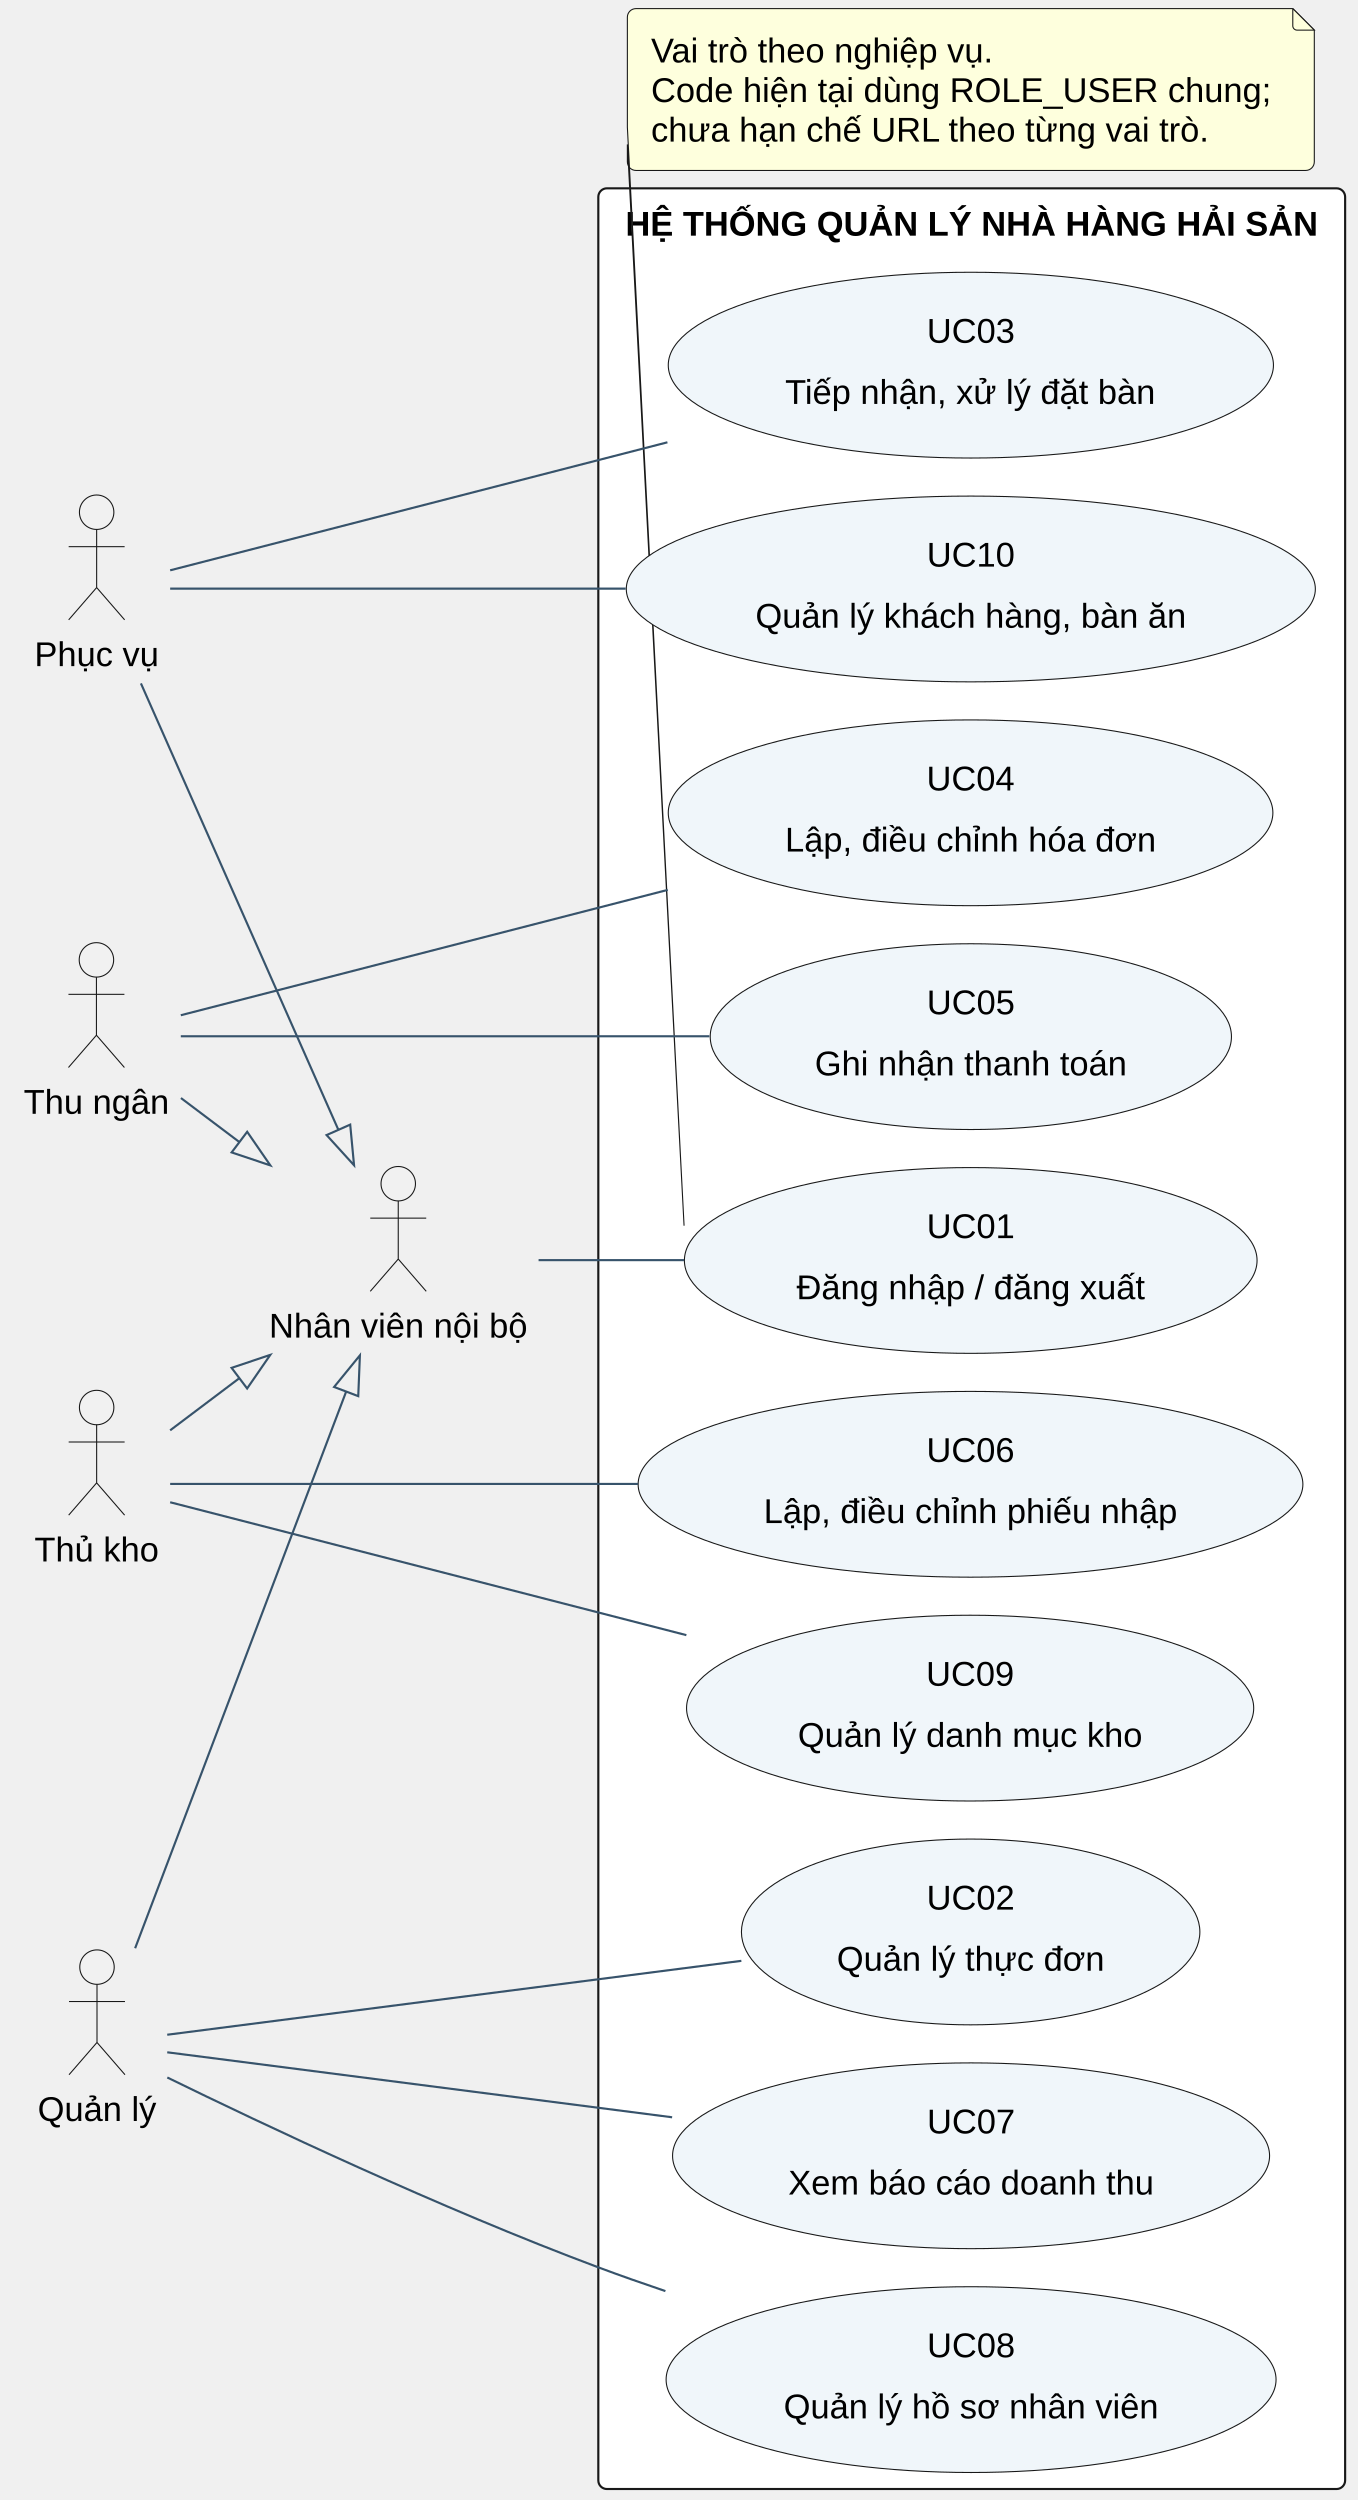
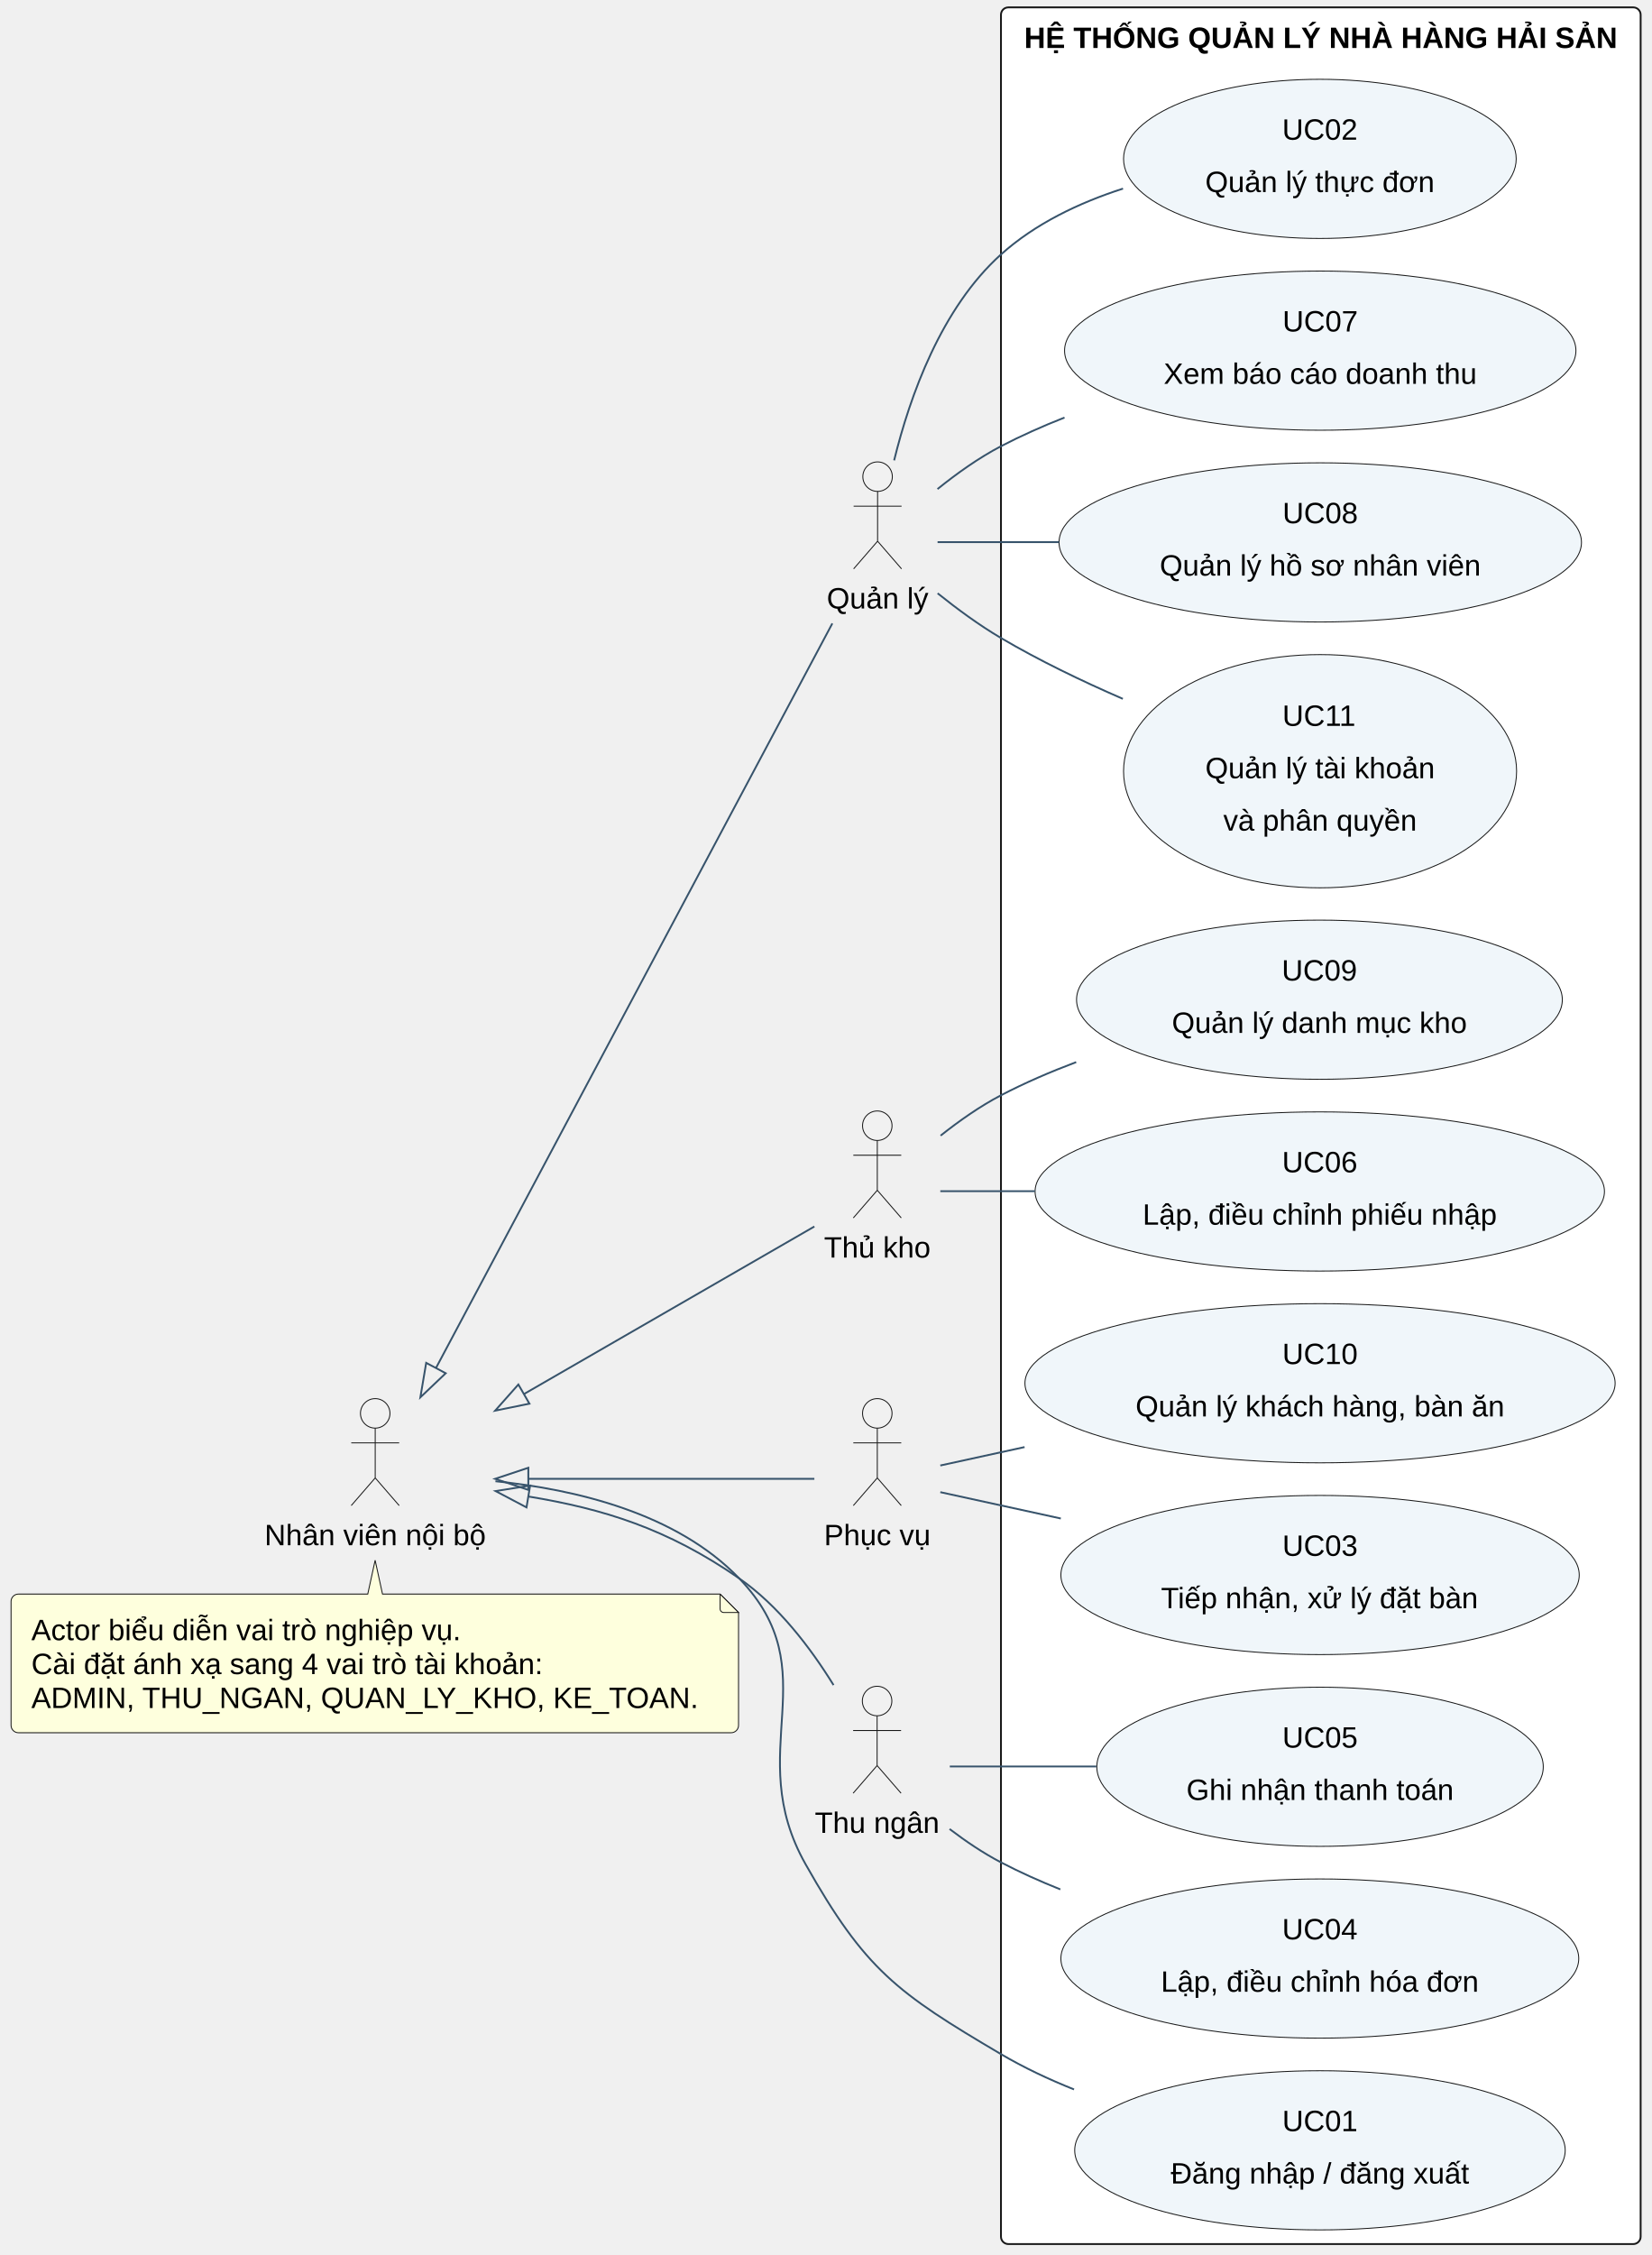
- <svg xmlns="http://www.w3.org/2000/svg" contentStyleType="text/css" data-diagram-type="DESCRIPTION" height="2178.75px" preserveAspectRatio="none" style="width:1183px;height:2178px;background:#FFFFFF;" version="1.1" viewBox="0 0 1183 2178" width="1183.125px" zoomAndPan="magnify">
+ <svg xmlns="http://www.w3.org/2000/svg" contentStyleType="text/css" height="2293.125px" preserveAspectRatio="none" style="width:1680px;height:2293px;background:#FFFFFF;" version="1.1" viewBox="0 0 1680 2293" width="1680px" zoomAndPan="magnify">
  <defs />
  <g>
-     <g class="cluster" data-entity="HỆ THỐNG QUẢN LÝ NHÀ HÀNG HẢI SẢN" data-source-line="28" data-uid="ent0011" id="cluster_HỆ THỐNG QUẢN LÝ NHÀ HÀNG HẢI SẢN">
-       <rect fill="#FFFFFF" height="2004.375" rx="7.5" ry="7.5" style="stroke:#181818;stroke-width:1.875;" width="650.625" x="521.25" y="164.062" />
-       <text fill="#000000" font-family="Arial" font-size="30" font-weight="bold" lengthAdjust="spacing" textLength="603.34" x="544.893" y="205.327">HỆ THỐNG QUẢN LÝ NHÀ HÀNG HẢI SẢN</text>
+     <g id="cluster_HỆ THỐNG QUẢN LÝ NHÀ HÀNG HẢI SẢN">
+       <rect fill="#FFFFFF" height="2274.375" rx="7.5" ry="7.5" style="stroke:#181818;stroke-width:1.875;" width="650.625" x="1018.125" y="7.5" />
+       <text fill="#000000" font-family="Arial" font-size="30" font-weight="bold" lengthAdjust="spacing" textLength="603.34" x="1041.768" y="48.765">HỆ THỐNG QUẢN LÝ NHÀ HÀNG HẢI SẢN</text>
    </g>
-     <g class="entity" data-entity="NV" data-source-line="19" data-uid="ent0002" id="entity_NV">
-       <ellipse cx="346.956" cy="1031.25" fill="#F1F1F1" rx="15" ry="15" style="stroke:#181818;stroke-width:0.938;" />
-       <path d="M346.956,1046.25 L346.956,1096.875 M322.581,1061.25 L371.331,1061.25 M346.956,1096.875 L322.581,1125 M346.956,1096.875 L371.331,1125" fill="none" style="stroke:#181818;stroke-width:0.938;" />
-       <text fill="#000000" font-family="Arial" font-size="30" lengthAdjust="spacing" textLength="225.161" x="234.375" y="1165.327">Nhân viên nội bộ</text>
+     <g id="elem_NV">
+       <ellipse cx="381.643" cy="1437.188" fill="#F1F1F1" rx="15" ry="15" style="stroke:#181818;stroke-width:0.938;" />
+       <path d="M381.643,1452.188 L381.643,1502.812 M357.268,1467.188 L406.018,1467.188 M381.643,1502.812 L357.268,1530.938 M381.643,1502.812 L406.018,1530.938 " fill="none" style="stroke:#181818;stroke-width:0.938;" />
+       <text fill="#000000" font-family="Arial" font-size="30" lengthAdjust="spacing" textLength="225.161" x="269.062" y="1571.265">Nhân viên nội bộ</text>
    </g>
-     <g class="entity" data-entity="PV" data-source-line="20" data-uid="ent0003" id="entity_PV">
-       <ellipse cx="84.199" cy="446.25" fill="#F1F1F1" rx="15" ry="15" style="stroke:#181818;stroke-width:0.938;" />
-       <path d="M84.199,461.25 L84.199,511.875 M59.824,476.25 L108.574,476.25 M84.199,511.875 L59.824,540 M84.199,511.875 L108.574,540" fill="none" style="stroke:#181818;stroke-width:0.938;" />
-       <text fill="#000000" font-family="Arial" font-size="30" lengthAdjust="spacing" textLength="108.398" x="30" y="580.327">Phục vụ</text>
+     <g id="elem_QL">
+       <ellipse cx="892.632" cy="484.688" fill="#F1F1F1" rx="15" ry="15" style="stroke:#181818;stroke-width:0.938;" />
+       <path d="M892.632,499.688 L892.632,550.312 M868.257,514.688 L917.007,514.688 M892.632,550.312 L868.257,578.438 M892.632,550.312 L917.007,578.438 " fill="none" style="stroke:#181818;stroke-width:0.938;" />
+       <text fill="#000000" font-family="Arial" font-size="30" lengthAdjust="spacing" textLength="103.389" x="840.938" y="618.765">Quản lý</text>
    </g>
-     <g class="entity" data-entity="TN" data-source-line="21" data-uid="ent0004" id="entity_TN">
-       <ellipse cx="84.009" cy="836.25" fill="#F1F1F1" rx="15" ry="15" style="stroke:#181818;stroke-width:0.938;" />
-       <path d="M84.009,851.25 L84.009,901.875 M59.634,866.25 L108.384,866.25 M84.009,901.875 L59.634,930 M84.009,901.875 L108.384,930" fill="none" style="stroke:#181818;stroke-width:0.938;" />
-       <text fill="#000000" font-family="Arial" font-size="30" lengthAdjust="spacing" textLength="126.768" x="20.625" y="970.327">Thu ngân</text>
+     <g id="elem_TK">
+       <ellipse cx="892.324" cy="1144.688" fill="#F1F1F1" rx="15" ry="15" style="stroke:#181818;stroke-width:0.938;" />
+       <path d="M892.324,1159.688 L892.324,1210.312 M867.949,1174.688 L916.699,1174.688 M892.324,1210.312 L867.949,1238.438 M892.324,1210.312 L916.699,1238.438 " fill="none" style="stroke:#181818;stroke-width:0.938;" />
+       <text fill="#000000" font-family="Arial" font-size="30" lengthAdjust="spacing" textLength="108.398" x="838.125" y="1278.765">Thủ kho</text>
    </g>
-     <g class="entity" data-entity="TK" data-source-line="22" data-uid="ent0005" id="entity_TK">
-       <ellipse cx="84.199" cy="1226.25" fill="#F1F1F1" rx="15" ry="15" style="stroke:#181818;stroke-width:0.938;" />
-       <path d="M84.199,1241.25 L84.199,1291.875 M59.824,1256.25 L108.574,1256.25 M84.199,1291.875 L59.824,1320 M84.199,1291.875 L108.574,1320" fill="none" style="stroke:#181818;stroke-width:0.938;" />
-       <text fill="#000000" font-family="Arial" font-size="30" lengthAdjust="spacing" textLength="108.398" x="30" y="1360.327">Thủ kho</text>
+     <g id="elem_PV">
+       <ellipse cx="892.324" cy="1437.188" fill="#F1F1F1" rx="15" ry="15" style="stroke:#181818;stroke-width:0.938;" />
+       <path d="M892.324,1452.188 L892.324,1502.812 M867.949,1467.188 L916.699,1467.188 M892.324,1502.812 L867.949,1530.938 M892.324,1502.812 L916.699,1530.938 " fill="none" style="stroke:#181818;stroke-width:0.938;" />
+       <text fill="#000000" font-family="Arial" font-size="30" lengthAdjust="spacing" textLength="108.398" x="838.125" y="1571.265">Phục vụ</text>
    </g>
-     <g class="entity" data-entity="QL" data-source-line="23" data-uid="ent0006" id="entity_QL">
-       <ellipse cx="84.507" cy="1713.75" fill="#F1F1F1" rx="15" ry="15" style="stroke:#181818;stroke-width:0.938;" />
-       <path d="M84.507,1728.75 L84.507,1779.375 M60.132,1743.75 L108.882,1743.75 M84.507,1779.375 L60.132,1807.5 M84.507,1779.375 L108.882,1807.5" fill="none" style="stroke:#181818;stroke-width:0.938;" />
-       <text fill="#000000" font-family="Arial" font-size="30" lengthAdjust="spacing" textLength="103.389" x="32.812" y="1847.827">Quản lý</text>
+     <g id="elem_TN">
+       <ellipse cx="892.134" cy="1729.688" fill="#F1F1F1" rx="15" ry="15" style="stroke:#181818;stroke-width:0.938;" />
+       <path d="M892.134,1744.688 L892.134,1795.312 M867.759,1759.688 L916.509,1759.688 M892.134,1795.312 L867.759,1823.438 M892.134,1795.312 L916.509,1823.438 " fill="none" style="stroke:#181818;stroke-width:0.938;" />
+       <text fill="#000000" font-family="Arial" font-size="30" lengthAdjust="spacing" textLength="126.768" x="828.75" y="1863.765">Thu ngân</text>
    </g>
-     <g class="entity" data-entity="GMN32" data-source-line="51" data-uid="ent0033" id="entity_GMN32">
-       <path d="M546.562,15 L546.562,110.808 L595.959,1067.834 L546.562,125.808 L546.562,140.991 A7.5,7.5 0 0 0 554.062,148.491 L1137.524,148.491 A7.5,7.5 0 0 0 1145.024,140.991 L1145.024,26.25 L1126.274,7.5 L554.062,7.5 A7.5,7.5 0 0 0 546.562,15" fill="#FEFFDD" style="stroke:#181818;stroke-width:0.938;" />
-       <path d="M1126.274,7.5 L1126.274,22.5 A3.75,3.75 0 0 0 1130.024,26.25 L1145.024,26.25 L1126.274,7.5" fill="#FEFFDD" style="stroke:#181818;stroke-width:0.938;" />
-       <text fill="#000000" font-family="Arial" font-size="30" lengthAdjust="spacing" textLength="300.205" x="567.188" y="54.39">Vai trò theo nghiệp vụ.</text>
-       <text fill="#000000" font-family="Arial" font-size="30" lengthAdjust="spacing" textLength="540.337" x="567.188" y="88.887">Code hiện tại dùng ROLE_USER chung;</text>
-       <text fill="#000000" font-family="Arial" font-size="30" lengthAdjust="spacing" textLength="487.104" x="567.188" y="123.384">chưa hạn chế URL theo từng vai trò.</text>
+     <g id="elem_GMN34">
+       <path d="M11.25,1628.438 L11.25,1754.429 A7.5,7.5 0 0 0 18.75,1761.929 L743.687,1761.929 A7.5,7.5 0 0 0 751.187,1754.429 L751.187,1639.688 L732.437,1620.938 L389.062,1620.938 L381.562,1586.542 L374.062,1620.938 L18.75,1620.938 A7.5,7.5 0 0 0 11.25,1628.438 " fill="#FEFFDD" style="stroke:#181818;stroke-width:0.938;" />
+       <path d="M732.437,1620.938 L732.437,1635.938 A3.75,3.75 0 0 0 736.187,1639.688 L751.187,1639.688 L732.437,1620.938 " fill="#FEFFDD" style="stroke:#181818;stroke-width:0.938;" />
+       <text fill="#000000" font-family="Arial" font-size="30" lengthAdjust="spacing" textLength="436.934" x="31.875" y="1667.827">Actor biểu diễn vai trò nghiệp vụ.</text>
+       <text fill="#000000" font-family="Arial" font-size="30" lengthAdjust="spacing" textLength="520.327" x="31.875" y="1702.324">Cài đặt ánh xạ sang 4 vai trò tài khoản:</text>
+       <text fill="#000000" font-family="Arial" font-size="30" lengthAdjust="spacing" textLength="681.812" x="31.875" y="1736.821">ADMIN, THU_NGAN, QUAN_LY_KHO, KE_TOAN.</text>
    </g>
-     <g class="entity" data-entity="U1" data-source-line="29" data-uid="ent0012" id="entity_U1">
-       <ellipse cx="845.702" cy="1098.115" fill="#F0F6FA" rx="249.452" ry="80.928" style="stroke:#181818;stroke-width:0.938;" />
-       <text fill="#000000" font-family="Arial" font-size="30" lengthAdjust="spacing" textLength="76.699" x="807.353" y="1078.633">UC01</text>
-       <text fill="#000000" font-family="Arial" font-size="30" lengthAdjust="spacing" textLength="303.574" x="693.915" y="1131.88">Đăng nhập / đăng xuất</text>
+     <g id="elem_U11">
+       <ellipse cx="1342.702" cy="784.204" fill="#F0F6FA" rx="199.889" ry="118.579" style="stroke:#181818;stroke-width:0.938;" />
+       <text fill="#000000" font-family="Arial" font-size="30" lengthAdjust="spacing" textLength="76.699" x="1304.352" y="738.098">UC11</text>
+       <text fill="#000000" font-family="Arial" font-size="30" lengthAdjust="spacing" textLength="233.481" x="1225.961" y="791.345">Quản lý tài khoản</text>
+       <text fill="#000000" font-family="Arial" font-size="30" lengthAdjust="spacing" textLength="196.831" x="1244.286" y="844.592">và phân quyền</text>
    </g>
-     <g class="entity" data-entity="U2" data-source-line="30" data-uid="ent0013" id="entity_U2">
-       <ellipse cx="845.63" cy="1683.115" fill="#F0F6FA" rx="199.693" ry="80.928" style="stroke:#181818;stroke-width:0.938;" />
-       <text fill="#000000" font-family="Arial" font-size="30" lengthAdjust="spacing" textLength="76.699" x="807.281" y="1663.633">UC02</text>
-       <text fill="#000000" font-family="Arial" font-size="30" lengthAdjust="spacing" textLength="233.203" x="729.029" y="1716.88">Quản lý thực đơn</text>
+     <g id="elem_U2">
+       <ellipse cx="1342.505" cy="161.553" fill="#F0F6FA" rx="199.693" ry="80.928" style="stroke:#181818;stroke-width:0.938;" />
+       <text fill="#000000" font-family="Arial" font-size="30" lengthAdjust="spacing" textLength="76.699" x="1304.156" y="142.07">UC02</text>
+       <text fill="#000000" font-family="Arial" font-size="30" lengthAdjust="spacing" textLength="233.203" x="1225.904" y="195.317">Quản lý thực đơn</text>
    </g>
-     <g class="entity" data-entity="U3" data-source-line="31" data-uid="ent0014" id="entity_U3">
-       <ellipse cx="845.81" cy="318.115" fill="#F0F6FA" rx="263.622" ry="80.928" style="stroke:#181818;stroke-width:0.938;" />
-       <text fill="#000000" font-family="Arial" font-size="30" lengthAdjust="spacing" textLength="76.699" x="807.46" y="298.633">UC03</text>
-       <text fill="#000000" font-family="Arial" font-size="30" lengthAdjust="spacing" textLength="323.613" x="684.003" y="351.88">Tiếp nhận, xử lý đặt bàn</text>
+     <g id="elem_U7">
+       <ellipse cx="1342.872" cy="356.553" fill="#F0F6FA" rx="260.059" ry="80.928" style="stroke:#181818;stroke-width:0.938;" />
+       <text fill="#000000" font-family="Arial" font-size="30" lengthAdjust="spacing" textLength="76.699" x="1304.522" y="337.07">UC07</text>
+       <text fill="#000000" font-family="Arial" font-size="30" lengthAdjust="spacing" textLength="318.574" x="1183.584" y="390.317">Xem báo cáo doanh thu</text>
    </g>
-     <g class="entity" data-entity="U4" data-source-line="32" data-uid="ent0015" id="entity_U4">
-       <ellipse cx="845.561" cy="708.115" fill="#F0F6FA" rx="263.374" ry="80.928" style="stroke:#181818;stroke-width:0.938;" />
-       <text fill="#000000" font-family="Arial" font-size="30" lengthAdjust="spacing" textLength="76.699" x="807.212" y="688.633">UC04</text>
-       <text fill="#000000" font-family="Arial" font-size="30" lengthAdjust="spacing" textLength="323.262" x="683.93" y="741.88">Lập, điều chỉnh hóa đơn</text>
+     <g id="elem_U8">
+       <ellipse cx="1342.881" cy="551.553" fill="#F0F6FA" rx="265.694" ry="80.928" style="stroke:#181818;stroke-width:0.938;" />
+       <text fill="#000000" font-family="Arial" font-size="30" lengthAdjust="spacing" textLength="76.699" x="1304.532" y="532.07">UC08</text>
+       <text fill="#000000" font-family="Arial" font-size="30" lengthAdjust="spacing" textLength="326.543" x="1179.61" y="585.317">Quản lý hồ sơ nhân viên</text>
    </g>
-     <g class="entity" data-entity="U5" data-source-line="33" data-uid="ent0016" id="entity_U5">
-       <ellipse cx="845.798" cy="903.115" fill="#F0F6FA" rx="227.048" ry="80.928" style="stroke:#181818;stroke-width:0.938;" />
-       <text fill="#000000" font-family="Arial" font-size="30" lengthAdjust="spacing" textLength="76.699" x="807.449" y="883.633">UC05</text>
-       <text fill="#000000" font-family="Arial" font-size="30" lengthAdjust="spacing" textLength="271.89" x="709.853" y="936.88">Ghi nhận thanh toán</text>
+     <g id="elem_U6">
+       <ellipse cx="1342.382" cy="1211.553" fill="#F0F6FA" rx="289.569" ry="80.928" style="stroke:#181818;stroke-width:0.938;" />
+       <text fill="#000000" font-family="Arial" font-size="30" lengthAdjust="spacing" textLength="76.699" x="1304.032" y="1192.07">UC06</text>
+       <text fill="#000000" font-family="Arial" font-size="30" lengthAdjust="spacing" textLength="360.308" x="1162.228" y="1245.317">Lập, điều chỉnh phiếu nhập</text>
    </g>
-     <g class="entity" data-entity="U6" data-source-line="34" data-uid="ent0017" id="entity_U6">
-       <ellipse cx="845.507" cy="1293.115" fill="#F0F6FA" rx="289.569" ry="80.928" style="stroke:#181818;stroke-width:0.938;" />
-       <text fill="#000000" font-family="Arial" font-size="30" lengthAdjust="spacing" textLength="76.699" x="807.157" y="1273.633">UC06</text>
-       <text fill="#000000" font-family="Arial" font-size="30" lengthAdjust="spacing" textLength="360.308" x="665.353" y="1326.88">Lập, điều chỉnh phiếu nhập</text>
+     <g id="elem_U9">
+       <ellipse cx="1342.05" cy="1016.553" fill="#F0F6FA" rx="247.049" ry="80.928" style="stroke:#181818;stroke-width:0.938;" />
+       <text fill="#000000" font-family="Arial" font-size="30" lengthAdjust="spacing" textLength="76.699" x="1303.7" y="997.07">UC09</text>
+       <text fill="#000000" font-family="Arial" font-size="30" lengthAdjust="spacing" textLength="300.176" x="1191.962" y="1050.317">Quản lý danh mục kho</text>
    </g>
-     <g class="entity" data-entity="U7" data-source-line="35" data-uid="ent0018" id="entity_U7">
-       <ellipse cx="845.997" cy="1878.115" fill="#F0F6FA" rx="260.059" ry="80.928" style="stroke:#181818;stroke-width:0.938;" />
-       <text fill="#000000" font-family="Arial" font-size="30" lengthAdjust="spacing" textLength="76.699" x="807.647" y="1858.633">UC07</text>
-       <text fill="#000000" font-family="Arial" font-size="30" lengthAdjust="spacing" textLength="318.574" x="686.71" y="1911.88">Xem báo cáo doanh thu</text>
+     <g id="elem_U1">
+       <ellipse cx="1342.578" cy="2186.553" fill="#F0F6FA" rx="249.452" ry="80.928" style="stroke:#181818;stroke-width:0.938;" />
+       <text fill="#000000" font-family="Arial" font-size="30" lengthAdjust="spacing" textLength="76.699" x="1304.228" y="2167.07">UC01</text>
+       <text fill="#000000" font-family="Arial" font-size="30" lengthAdjust="spacing" textLength="303.574" x="1190.79" y="2220.317">Đăng nhập / đăng xuất</text>
    </g>
-     <g class="entity" data-entity="U8" data-source-line="36" data-uid="ent0019" id="entity_U8">
-       <ellipse cx="846.006" cy="2073.115" fill="#F0F6FA" rx="265.694" ry="80.928" style="stroke:#181818;stroke-width:0.938;" />
-       <text fill="#000000" font-family="Arial" font-size="30" lengthAdjust="spacing" textLength="76.699" x="807.657" y="2053.633">UC08</text>
-       <text fill="#000000" font-family="Arial" font-size="30" lengthAdjust="spacing" textLength="326.543" x="682.735" y="2106.88">Quản lý hồ sơ nhân viên</text>
+     <g id="elem_U3">
+       <ellipse cx="1342.685" cy="1601.553" fill="#F0F6FA" rx="263.622" ry="80.928" style="stroke:#181818;stroke-width:0.938;" />
+       <text fill="#000000" font-family="Arial" font-size="30" lengthAdjust="spacing" textLength="76.699" x="1304.335" y="1582.07">UC03</text>
+       <text fill="#000000" font-family="Arial" font-size="30" lengthAdjust="spacing" textLength="323.613" x="1180.878" y="1635.317">Tiếp nhận, xử lý đặt bàn</text>
    </g>
-     <g class="entity" data-entity="U9" data-source-line="37" data-uid="ent0020" id="entity_U9">
-       <ellipse cx="845.174" cy="1488.115" fill="#F0F6FA" rx="247.049" ry="80.928" style="stroke:#181818;stroke-width:0.938;" />
-       <text fill="#000000" font-family="Arial" font-size="30" lengthAdjust="spacing" textLength="76.699" x="806.825" y="1468.633">UC09</text>
-       <text fill="#000000" font-family="Arial" font-size="30" lengthAdjust="spacing" textLength="300.176" x="695.087" y="1521.88">Quản lý danh mục kho</text>
+     <g id="elem_U10">
+       <ellipse cx="1342.655" cy="1406.553" fill="#F0F6FA" rx="300.155" ry="80.928" style="stroke:#181818;stroke-width:0.938;" />
+       <text fill="#000000" font-family="Arial" font-size="30" lengthAdjust="spacing" textLength="76.699" x="1304.305" y="1387.07">UC10</text>
+       <text fill="#000000" font-family="Arial" font-size="30" lengthAdjust="spacing" textLength="375.278" x="1155.016" y="1440.317">Quản lý khách hàng, bàn ăn</text>
    </g>
-     <g class="entity" data-entity="U10" data-source-line="38" data-uid="ent0021" id="entity_U10">
-       <ellipse cx="845.78" cy="513.115" fill="#F0F6FA" rx="300.155" ry="80.928" style="stroke:#181818;stroke-width:0.938;" />
-       <text fill="#000000" font-family="Arial" font-size="30" lengthAdjust="spacing" textLength="76.699" x="807.43" y="493.633">UC10</text>
-       <text fill="#000000" font-family="Arial" font-size="30" lengthAdjust="spacing" textLength="375.278" x="658.141" y="546.88">Quản lý khách hàng, bàn ăn</text>
+     <g id="elem_U4">
+       <ellipse cx="1342.436" cy="1991.553" fill="#F0F6FA" rx="263.374" ry="80.928" style="stroke:#181818;stroke-width:0.938;" />
+       <text fill="#000000" font-family="Arial" font-size="30" lengthAdjust="spacing" textLength="76.699" x="1304.087" y="1972.07">UC04</text>
+       <text fill="#000000" font-family="Arial" font-size="30" lengthAdjust="spacing" textLength="323.262" x="1180.805" y="2025.317">Lập, điều chỉnh hóa đơn</text>
    </g>
-     <g class="link" data-entity-1="PV" data-entity-2="NV" data-uid="lnk7" id="link_PV_NV">
-       <polygon fill="none" points="308.453,1015.185,305.09,979.769,284.513,988.87,308.453,1015.185" style="stroke:#37536B;stroke-width:1.875;" />
-       <path d="M122.774,595.388 C172.018,706.724 245.545,872.957 294.801,984.319" fill="none" style="stroke:#37536B;stroke-width:1.875;" />
+     <g id="elem_U5">
+       <ellipse cx="1342.673" cy="1796.553" fill="#F0F6FA" rx="227.048" ry="80.928" style="stroke:#181818;stroke-width:0.938;" />
+       <text fill="#000000" font-family="Arial" font-size="30" lengthAdjust="spacing" textLength="76.699" x="1304.324" y="1777.07">UC05</text>
+       <text fill="#000000" font-family="Arial" font-size="30" lengthAdjust="spacing" textLength="271.89" x="1206.728" y="1830.317">Ghi nhận thanh toán</text>
    </g>
-     <g class="link" data-entity-1="TN" data-entity-2="NV" data-uid="lnk8" id="link_TN_NV">
-       <polygon fill="none" points="235.523,1015.308,215.341,986.011,201.799,1003.98,235.523,1015.308" style="stroke:#37536B;stroke-width:1.875;" />
-       <path d="M157.639,956.613 C181.723,974.763 182.233,975.148 208.57,994.996" fill="none" style="stroke:#37536B;stroke-width:1.875;" />
-     </g>
-     <g class="link" data-entity-1="TK" data-entity-2="NV" data-uid="lnk9" id="link_TK_NV">
-       <polygon fill="none" points="235.482,1180.348,201.758,1191.676,215.3,1209.645,235.482,1180.348" style="stroke:#37536B;stroke-width:1.875;" />
-       <path d="M148.227,1246.105 C174.391,1226.387 178.705,1223.137 208.529,1200.66" fill="none" style="stroke:#37536B;stroke-width:1.875;" />
-     </g>
-     <g class="link" data-entity-1="QL" data-entity-2="NV" data-uid="lnk10" id="link_QL_NV">
-       <polygon fill="none" points="313.548,1180.774,291.064,1208.343,312.103,1216.32,313.548,1180.774" style="stroke:#37536B;stroke-width:1.875;" />
-       <path d="M117.719,1697.307 C167.484,1566.043 251.829,1343.568 301.583,1212.332" fill="none" style="stroke:#37536B;stroke-width:1.875;" />
-     </g>
-     <g class="link" data-entity-1="NV" data-entity-2="U1" data-uid="lnk22" id="link_NV_U1">
-       <path d="M469.208,1097.812 C507.698,1097.812 551.813,1097.812 595.941,1097.812" fill="none" style="stroke:#37536B;stroke-width:1.875;" />
-     </g>
-     <g class="link" data-entity-1="PV" data-entity-2="U3" data-uid="lnk23" id="link_PV_U3">
-       <path d="M148.239,496.855 C242.229,472.659 426.285,425.279 581.453,385.334" fill="none" style="stroke:#37536B;stroke-width:1.875;" />
-     </g>
-     <g class="link" data-entity-1="PV" data-entity-2="U10" data-uid="lnk24" id="link_PV_U10">
-       <path d="M148.239,512.812 C234.986,512.812 398.451,512.812 545.118,512.812" fill="none" style="stroke:#37536B;stroke-width:1.875;" />
-     </g>
-     <g class="link" data-entity-1="TN" data-entity-2="U4" data-uid="lnk25" id="link_TN_U4">
-       <path d="M157.514,884.467 C254.008,859.627 431.442,813.951 581.711,775.268" fill="none" style="stroke:#37536B;stroke-width:1.875;" />
-     </g>
-     <g class="link" data-entity-1="TN" data-entity-2="U5" data-uid="lnk26" id="link_TN_U5">
-       <path d="M157.514,902.812 C261.927,902.812 461.108,902.812 618.096,902.812" fill="none" style="stroke:#37536B;stroke-width:1.875;" />
-     </g>
-     <g class="link" data-entity-1="QL" data-entity-2="U2" data-uid="lnk27" id="link_QL_U2">
-       <path d="M145.69,1772.662 C252.067,1758.97 479.421,1729.706 645.87,1708.282" fill="none" style="stroke:#37536B;stroke-width:1.875;" />
-     </g>
-     <g class="link" data-entity-1="QL" data-entity-2="U7" data-uid="lnk28" id="link_QL_U7">
-       <path d="M145.69,1787.963 C239.685,1800.062 428.135,1824.317 585.56,1844.58" fill="none" style="stroke:#37536B;stroke-width:1.875;" />
-     </g>
-     <g class="link" data-entity-1="QL" data-entity-2="U8" data-uid="lnk29" id="link_QL_U8">
-       <path d="M145.754,1809.916 C228.607,1850.456 384.024,1924.051 521.25,1975.312 C540.154,1982.374 559.82,1989.303 579.699,1996.007" fill="none" style="stroke:#37536B;stroke-width:1.875;" />
-     </g>
-     <g class="link" data-entity-1="TK" data-entity-2="U6" data-uid="lnk30" id="link_TK_U6">
-       <path d="M148.239,1292.812 C237.106,1292.812 406.486,1292.812 555.84,1292.812" fill="none" style="stroke:#37536B;stroke-width:1.875;" />
-     </g>
-     <g class="link" data-entity-1="TK" data-entity-2="U9" data-uid="lnk31" id="link_TK_U9">
-       <path d="M148.239,1308.77 C245.586,1333.83 439.547,1383.76 597.963,1424.541" fill="none" style="stroke:#37536B;stroke-width:1.875;" />
-     </g>
+     <polygon fill="none" points="427.56,1420.888,453.352,1396.386,433.492,1385.811,427.56,1420.888" style="stroke:#37536B;stroke-width:1.875;" />
+     <path d="M443.422,1391.098 C539.464,1210.732 750.657,814.11 846.605,633.919 " fill="none" style="stroke:#37536B;stroke-width:1.875;" />
+     <polygon fill="none" points="503.634,1434.432,538.491,1427.316,527.25,1407.825,503.634,1434.432" style="stroke:#37536B;stroke-width:1.875;" />
+     <path d="M532.87,1417.571 C634.811,1358.78 747.72,1293.665 828.323,1247.18 " fill="none" style="stroke:#37536B;stroke-width:1.875;" />
+     <polygon fill="none" points="503.634,1503.75,537.384,1515,537.384,1492.5,503.634,1503.75" style="stroke:#37536B;stroke-width:1.875;" />
+     <path d="M537.384,1503.75 C639.325,1503.75 747.72,1503.75 828.323,1503.75 " fill="none" style="stroke:#37536B;stroke-width:1.875;" />
+     <polygon fill="none" points="504.068,1516.196,535.532,1532.799,539.201,1510.6,504.068,1516.196" style="stroke:#37536B;stroke-width:1.875;" />
+     <path d="M537.366,1521.699 C613.845,1534.338 678.524,1554.204 751.875,1605 C791.669,1632.558 824.257,1675.344 847.828,1713.466 " fill="none" style="stroke:#37536B;stroke-width:1.875;" />
+     <path d="M953.703,603.303 C973.396,619.102 995.966,635.711 1018.125,648.75 C1056.836,671.529 1100.115,692.419 1142.085,710.609 " fill="none" style="stroke:#37536B;stroke-width:1.875;" />
+     <path d="M909.457,468.123 C925.551,402.535 957.427,313.296 1018.125,258.75 C1052.93,227.472 1097.476,206.222 1142.276,191.786 " fill="none" style="stroke:#37536B;stroke-width:1.875;" />
+     <path d="M953.561,497.302 C973.068,481.588 995.568,465.506 1018.125,453.75 C1038.614,443.072 1060.458,433.367 1082.751,424.591 " fill="none" style="stroke:#37536B;stroke-width:1.875;" />
+     <path d="M953.634,551.25 C986.826,551.25 1030.801,551.25 1077.18,551.25 " fill="none" style="stroke:#37536B;stroke-width:1.875;" />
+     <path d="M956.424,1211.25 C983.247,1211.25 1016.719,1211.25 1052.648,1211.25 " fill="none" style="stroke:#37536B;stroke-width:1.875;" />
+     <path d="M956.733,1154.765 C975.488,1139.872 996.781,1124.874 1018.125,1113.75 C1042.245,1101.179 1068.243,1089.958 1094.64,1080.012 " fill="none" style="stroke:#37536B;stroke-width:1.875;" />
+     <path d="M503.936,1506.2 C584.86,1514.373 687.991,1538.509 751.875,1605 C843.748,1700.621 754.18,1780.154 819.375,1895.625 C879.93,2002.878 912,2026.239 1018.125,2088.75 C1041.309,2102.406 1066.573,2114.302 1092.423,2124.63 " fill="none" style="stroke:#37536B;stroke-width:1.875;" />
+     <path d="M956.424,1517.307 C989.713,1524.58 1033.244,1534.091 1079.002,1544.089 " fill="none" style="stroke:#37536B;stroke-width:1.875;" />
+     <path d="M956.424,1490.193 C980.612,1484.908 1010.208,1478.442 1042.137,1471.466 " fill="none" style="stroke:#37536B;stroke-width:1.875;" />
+     <path d="M965.867,1859.835 C982.264,1872.302 1000.176,1884.396 1018.125,1893.75 C1037.317,1903.753 1057.698,1912.9 1078.524,1921.232 " fill="none" style="stroke:#37536B;stroke-width:1.875;" />
+     <path d="M966.073,1796.25 C1007.094,1796.25 1061.046,1796.25 1115.179,1796.25 " fill="none" style="stroke:#37536B;stroke-width:1.875;" />
  </g>
</svg>
